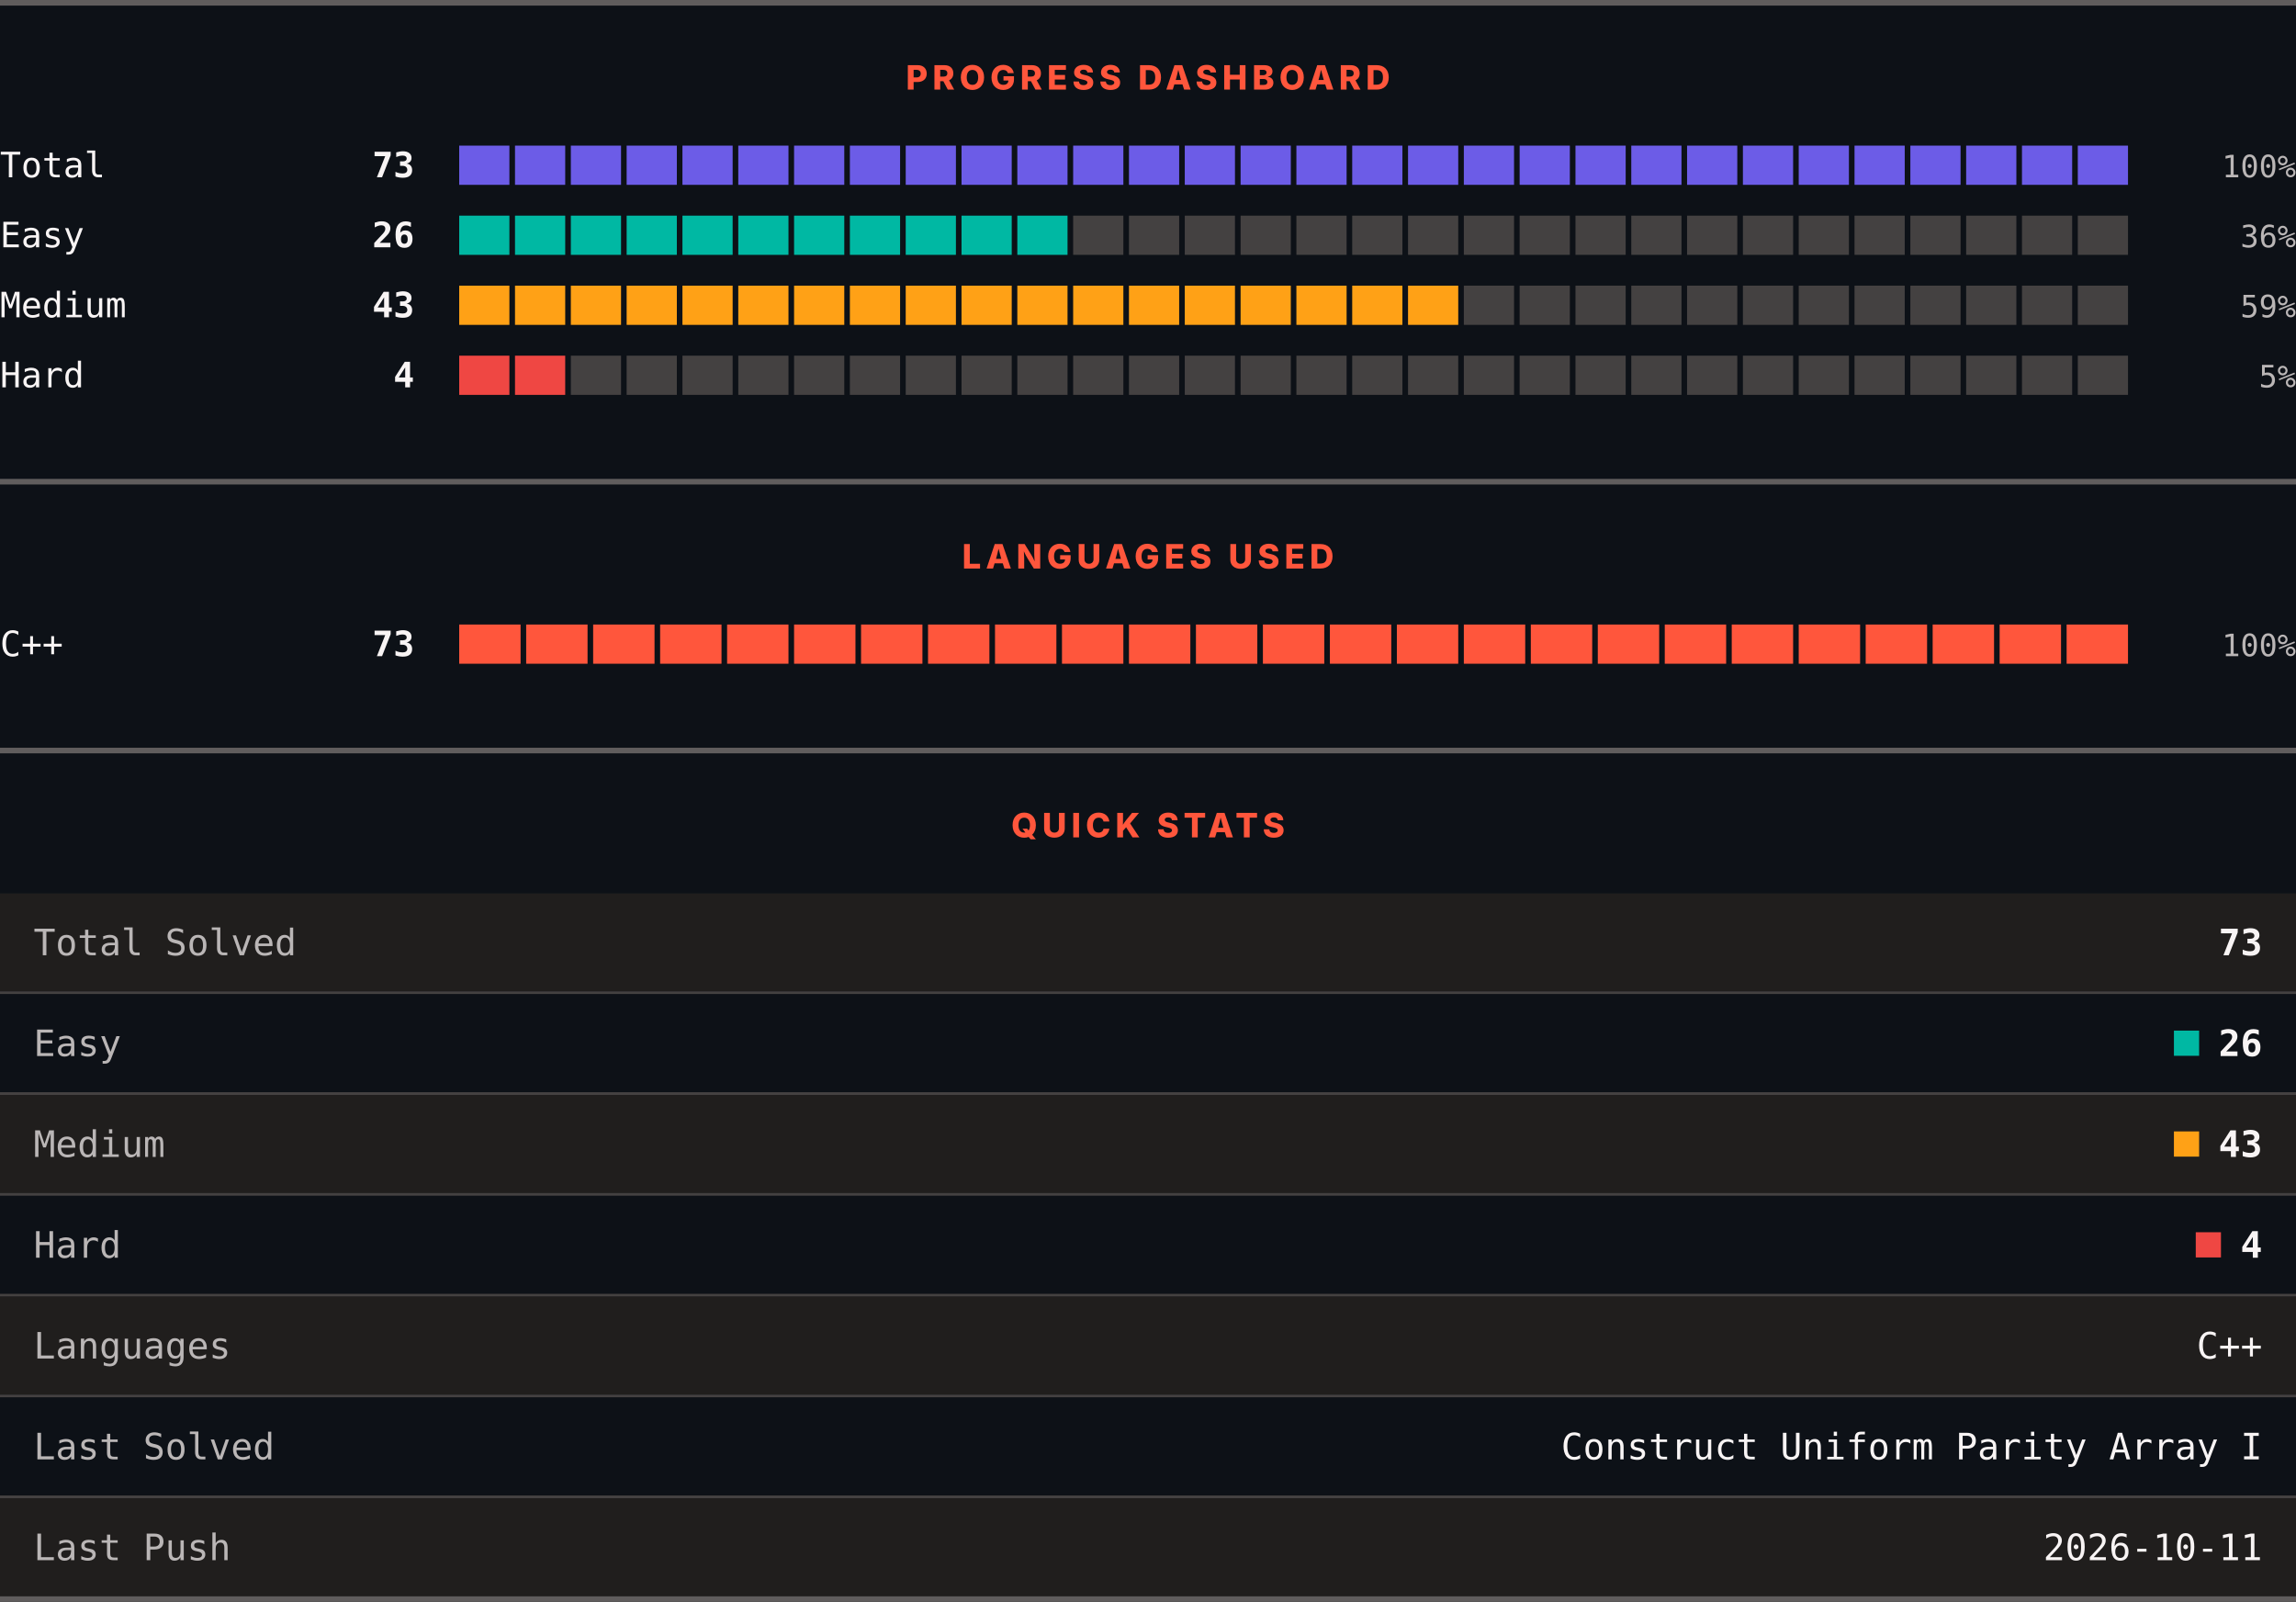
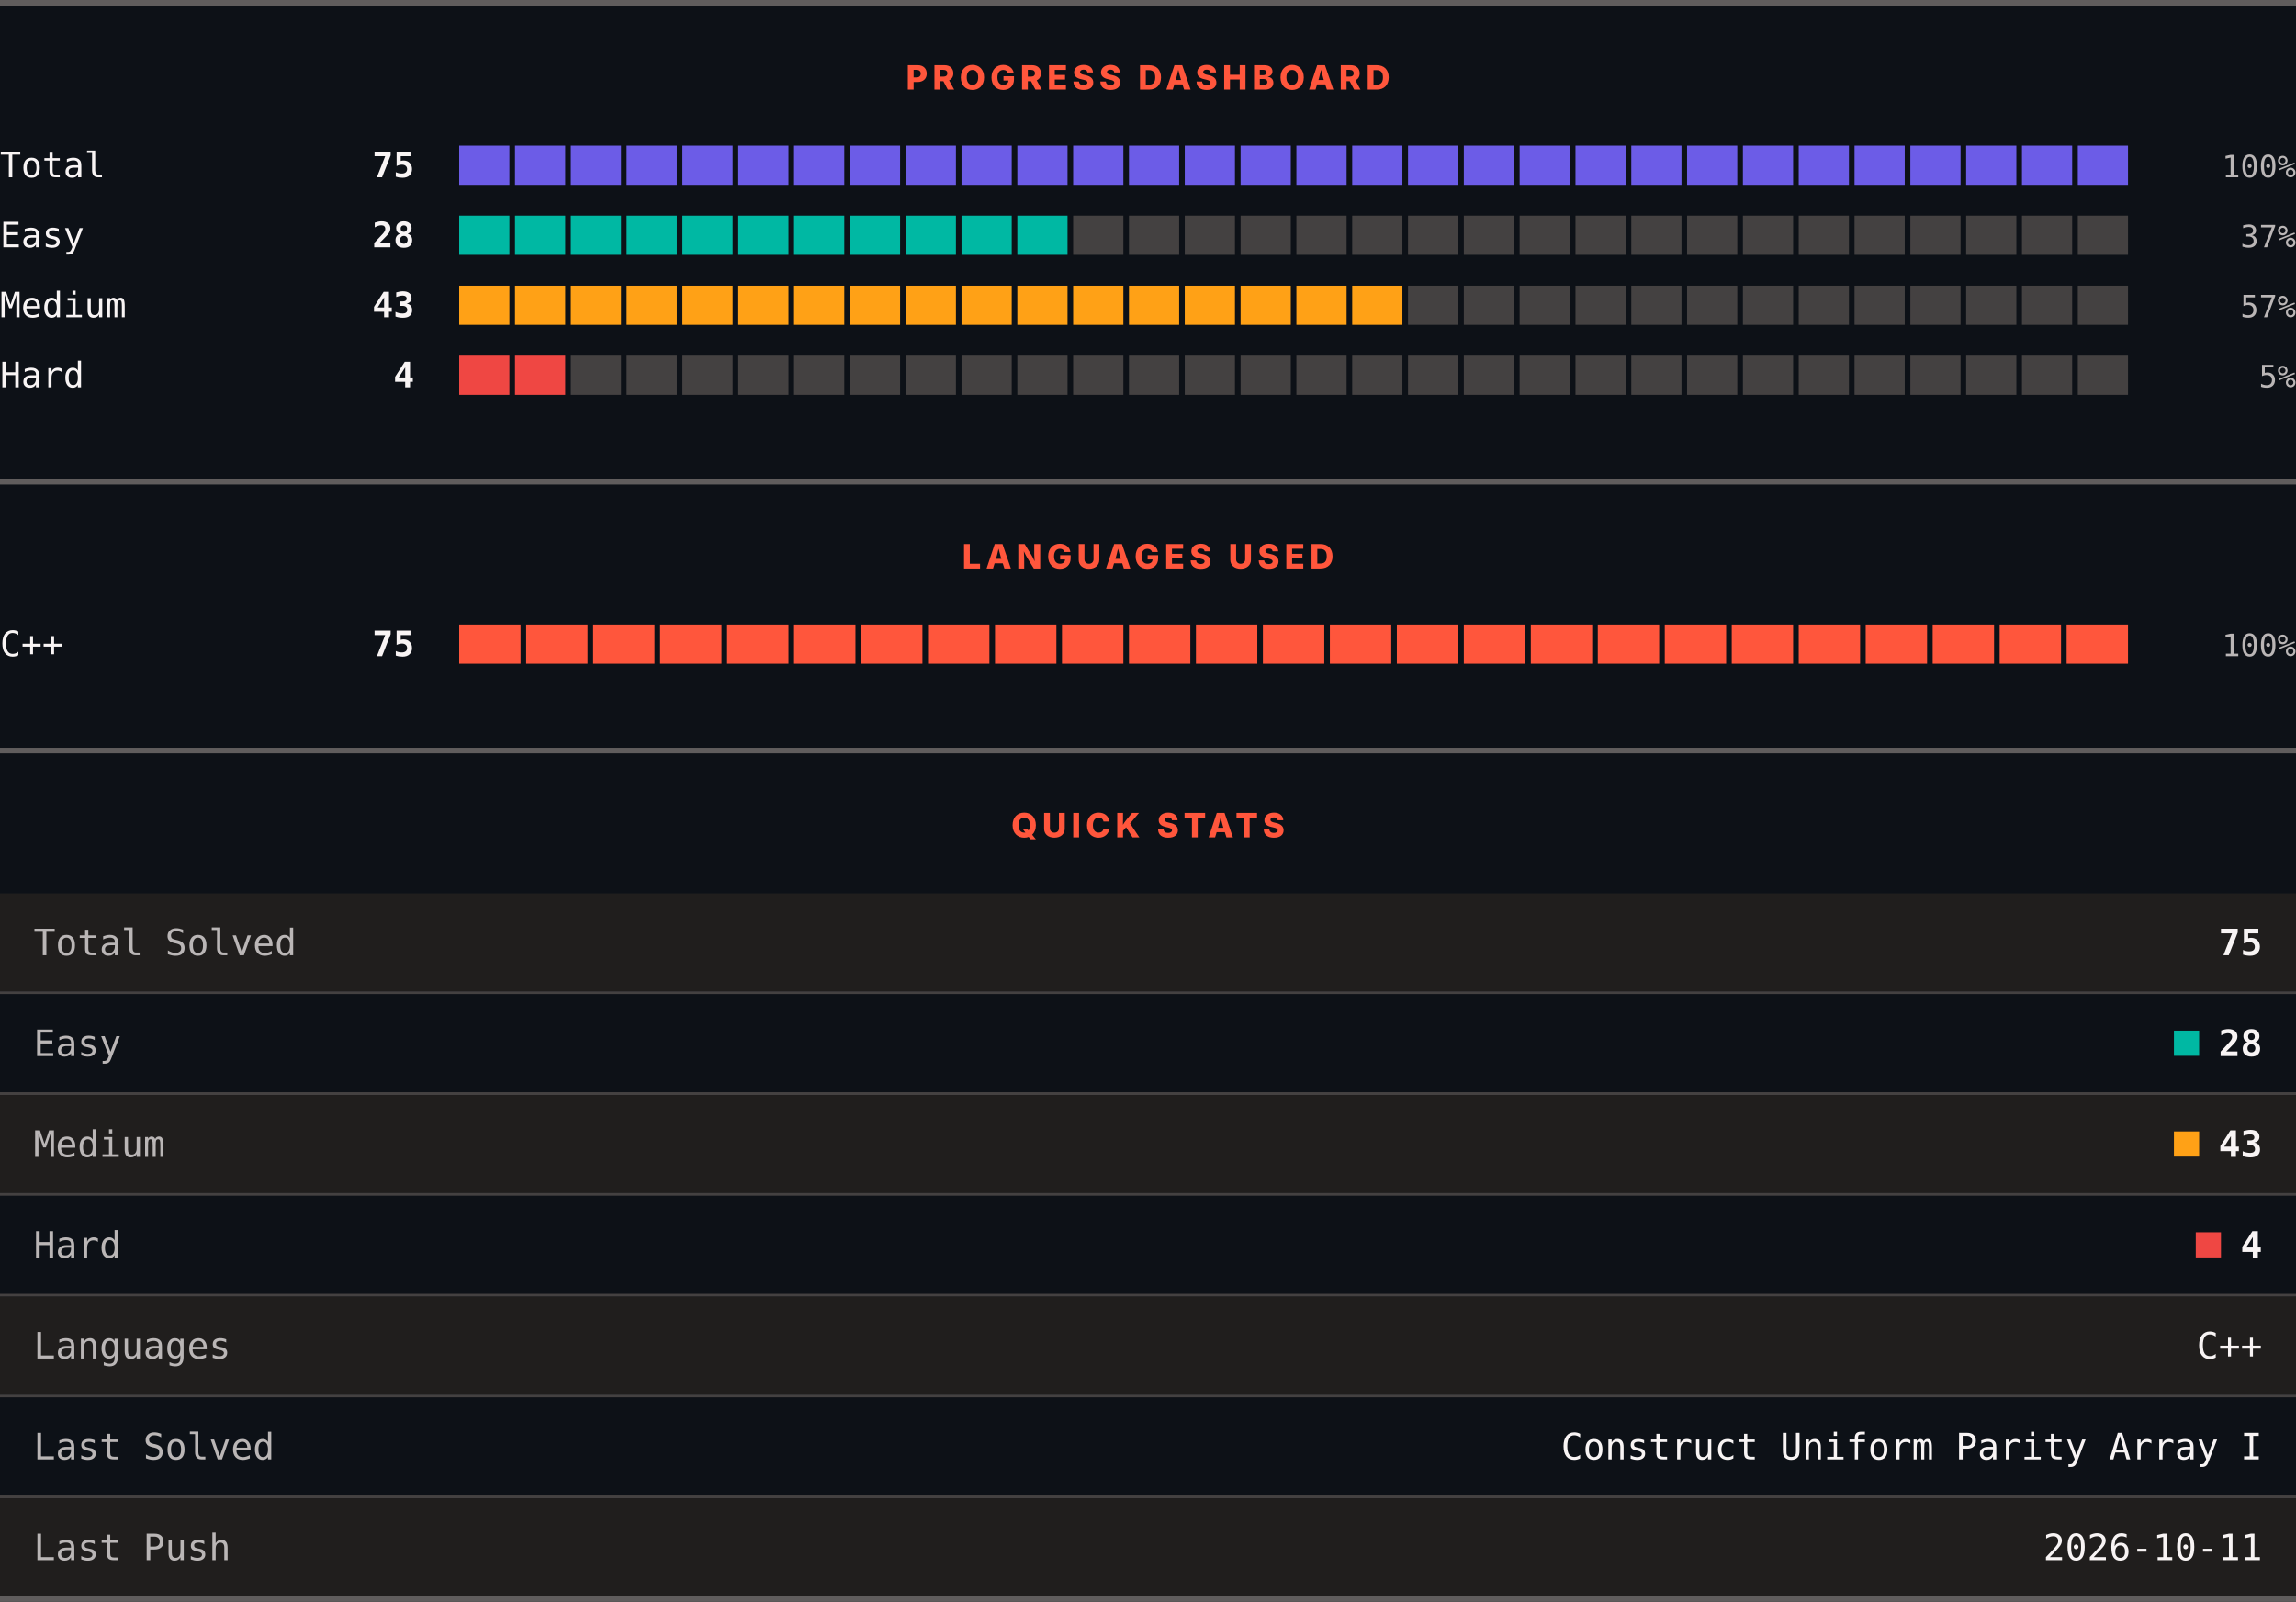
<svg xmlns="http://www.w3.org/2000/svg" width="820" height="572" viewBox="0 0 820 572" role="img" aria-label="LeetCode progress, languages and quick stats">
  <rect width="820" height="572" fill="#0d1117" />
  <rect x="0" y="0" width="820" height="2" fill="#605d5d" />
  <text x="410" y="32" text-anchor="middle" font-family="Archivo, system-ui, -apple-system, Segoe UI, sans-serif" font-size="12" font-weight="800" letter-spacing="1.68" fill="#ff563c">PROGRESS DASHBOARD</text>
  <text x="0" y="63.3" font-family="ui-monospace, SFMono-Regular, Menlo, Consolas, monospace" font-size="12.5" fill="#f8f4f4">Total</text>
-   <text x="148" y="63.3" text-anchor="end" font-family="ui-monospace, SFMono-Regular, Menlo, Consolas, monospace" font-size="12.5" font-weight="700" fill="#f8f4f4">73</text>
+   <text x="148" y="63.3" text-anchor="end" font-family="ui-monospace, SFMono-Regular, Menlo, Consolas, monospace" font-size="12.5" font-weight="700" fill="#f8f4f4">75</text>
  <rect x="164.00" y="52" width="17.93" height="14" fill="#6c5ce7" />
  <rect x="183.93" y="52" width="17.93" height="14" fill="#6c5ce7" />
  <rect x="203.87" y="52" width="17.93" height="14" fill="#6c5ce7" />
  <rect x="223.80" y="52" width="17.93" height="14" fill="#6c5ce7" />
  <rect x="243.73" y="52" width="17.93" height="14" fill="#6c5ce7" />
  <rect x="263.67" y="52" width="17.93" height="14" fill="#6c5ce7" />
  <rect x="283.60" y="52" width="17.93" height="14" fill="#6c5ce7" />
  <rect x="303.53" y="52" width="17.93" height="14" fill="#6c5ce7" />
  <rect x="323.47" y="52" width="17.93" height="14" fill="#6c5ce7" />
  <rect x="343.40" y="52" width="17.93" height="14" fill="#6c5ce7" />
  <rect x="363.33" y="52" width="17.93" height="14" fill="#6c5ce7" />
  <rect x="383.27" y="52" width="17.93" height="14" fill="#6c5ce7" />
  <rect x="403.20" y="52" width="17.93" height="14" fill="#6c5ce7" />
  <rect x="423.13" y="52" width="17.93" height="14" fill="#6c5ce7" />
  <rect x="443.07" y="52" width="17.93" height="14" fill="#6c5ce7" />
  <rect x="463.00" y="52" width="17.93" height="14" fill="#6c5ce7" />
  <rect x="482.93" y="52" width="17.93" height="14" fill="#6c5ce7" />
  <rect x="502.87" y="52" width="17.93" height="14" fill="#6c5ce7" />
  <rect x="522.80" y="52" width="17.93" height="14" fill="#6c5ce7" />
  <rect x="542.73" y="52" width="17.93" height="14" fill="#6c5ce7" />
  <rect x="562.67" y="52" width="17.93" height="14" fill="#6c5ce7" />
  <rect x="582.60" y="52" width="17.93" height="14" fill="#6c5ce7" />
  <rect x="602.53" y="52" width="17.93" height="14" fill="#6c5ce7" />
  <rect x="622.47" y="52" width="17.93" height="14" fill="#6c5ce7" />
  <rect x="642.40" y="52" width="17.93" height="14" fill="#6c5ce7" />
  <rect x="662.33" y="52" width="17.93" height="14" fill="#6c5ce7" />
  <rect x="682.27" y="52" width="17.93" height="14" fill="#6c5ce7" />
  <rect x="702.20" y="52" width="17.93" height="14" fill="#6c5ce7" />
  <rect x="722.13" y="52" width="17.93" height="14" fill="#6c5ce7" />
  <rect x="742.07" y="52" width="17.93" height="14" fill="#6c5ce7" />
  <text x="820" y="63.3" text-anchor="end" font-family="ui-monospace, SFMono-Regular, Menlo, Consolas, monospace" font-size="11" fill="#bab6b6">100%</text>
  <text x="0" y="88.3" font-family="ui-monospace, SFMono-Regular, Menlo, Consolas, monospace" font-size="12.5" fill="#f8f4f4">Easy</text>
-   <text x="148" y="88.3" text-anchor="end" font-family="ui-monospace, SFMono-Regular, Menlo, Consolas, monospace" font-size="12.5" font-weight="700" fill="#f8f4f4">26</text>
+   <text x="148" y="88.3" text-anchor="end" font-family="ui-monospace, SFMono-Regular, Menlo, Consolas, monospace" font-size="12.5" font-weight="700" fill="#f8f4f4">28</text>
  <rect x="164.00" y="77" width="17.93" height="14" fill="#00b8a3" />
  <rect x="183.93" y="77" width="17.93" height="14" fill="#00b8a3" />
  <rect x="203.87" y="77" width="17.93" height="14" fill="#00b8a3" />
  <rect x="223.80" y="77" width="17.93" height="14" fill="#00b8a3" />
  <rect x="243.73" y="77" width="17.93" height="14" fill="#00b8a3" />
  <rect x="263.67" y="77" width="17.93" height="14" fill="#00b8a3" />
  <rect x="283.60" y="77" width="17.93" height="14" fill="#00b8a3" />
  <rect x="303.53" y="77" width="17.93" height="14" fill="#00b8a3" />
  <rect x="323.47" y="77" width="17.93" height="14" fill="#00b8a3" />
  <rect x="343.40" y="77" width="17.93" height="14" fill="#00b8a3" />
  <rect x="363.33" y="77" width="17.93" height="14" fill="#00b8a3" />
  <rect x="383.27" y="77" width="17.93" height="14" fill="#444141" />
  <rect x="403.20" y="77" width="17.93" height="14" fill="#444141" />
  <rect x="423.13" y="77" width="17.93" height="14" fill="#444141" />
  <rect x="443.07" y="77" width="17.93" height="14" fill="#444141" />
  <rect x="463.00" y="77" width="17.93" height="14" fill="#444141" />
  <rect x="482.93" y="77" width="17.93" height="14" fill="#444141" />
  <rect x="502.87" y="77" width="17.93" height="14" fill="#444141" />
  <rect x="522.80" y="77" width="17.93" height="14" fill="#444141" />
  <rect x="542.73" y="77" width="17.93" height="14" fill="#444141" />
  <rect x="562.67" y="77" width="17.93" height="14" fill="#444141" />
  <rect x="582.60" y="77" width="17.93" height="14" fill="#444141" />
  <rect x="602.53" y="77" width="17.93" height="14" fill="#444141" />
  <rect x="622.47" y="77" width="17.93" height="14" fill="#444141" />
  <rect x="642.40" y="77" width="17.93" height="14" fill="#444141" />
  <rect x="662.33" y="77" width="17.93" height="14" fill="#444141" />
  <rect x="682.27" y="77" width="17.93" height="14" fill="#444141" />
  <rect x="702.20" y="77" width="17.93" height="14" fill="#444141" />
  <rect x="722.13" y="77" width="17.93" height="14" fill="#444141" />
  <rect x="742.07" y="77" width="17.93" height="14" fill="#444141" />
-   <text x="820" y="88.3" text-anchor="end" font-family="ui-monospace, SFMono-Regular, Menlo, Consolas, monospace" font-size="11" fill="#bab6b6">36%</text>
+   <text x="820" y="88.3" text-anchor="end" font-family="ui-monospace, SFMono-Regular, Menlo, Consolas, monospace" font-size="11" fill="#bab6b6">37%</text>
  <text x="0" y="113.3" font-family="ui-monospace, SFMono-Regular, Menlo, Consolas, monospace" font-size="12.5" fill="#f8f4f4">Medium</text>
  <text x="148" y="113.3" text-anchor="end" font-family="ui-monospace, SFMono-Regular, Menlo, Consolas, monospace" font-size="12.5" font-weight="700" fill="#f8f4f4">43</text>
  <rect x="164.00" y="102" width="17.93" height="14" fill="#ffa116" />
  <rect x="183.93" y="102" width="17.93" height="14" fill="#ffa116" />
  <rect x="203.87" y="102" width="17.93" height="14" fill="#ffa116" />
  <rect x="223.80" y="102" width="17.93" height="14" fill="#ffa116" />
  <rect x="243.73" y="102" width="17.93" height="14" fill="#ffa116" />
  <rect x="263.67" y="102" width="17.93" height="14" fill="#ffa116" />
  <rect x="283.60" y="102" width="17.93" height="14" fill="#ffa116" />
  <rect x="303.53" y="102" width="17.93" height="14" fill="#ffa116" />
  <rect x="323.47" y="102" width="17.93" height="14" fill="#ffa116" />
  <rect x="343.40" y="102" width="17.93" height="14" fill="#ffa116" />
  <rect x="363.33" y="102" width="17.93" height="14" fill="#ffa116" />
  <rect x="383.27" y="102" width="17.93" height="14" fill="#ffa116" />
  <rect x="403.20" y="102" width="17.93" height="14" fill="#ffa116" />
  <rect x="423.13" y="102" width="17.93" height="14" fill="#ffa116" />
  <rect x="443.07" y="102" width="17.93" height="14" fill="#ffa116" />
  <rect x="463.00" y="102" width="17.93" height="14" fill="#ffa116" />
  <rect x="482.93" y="102" width="17.93" height="14" fill="#ffa116" />
-   <rect x="502.87" y="102" width="17.93" height="14" fill="#ffa116" />
+   <rect x="502.87" y="102" width="17.93" height="14" fill="#444141" />
  <rect x="522.80" y="102" width="17.93" height="14" fill="#444141" />
  <rect x="542.73" y="102" width="17.93" height="14" fill="#444141" />
  <rect x="562.67" y="102" width="17.93" height="14" fill="#444141" />
  <rect x="582.60" y="102" width="17.93" height="14" fill="#444141" />
  <rect x="602.53" y="102" width="17.93" height="14" fill="#444141" />
  <rect x="622.47" y="102" width="17.93" height="14" fill="#444141" />
  <rect x="642.40" y="102" width="17.93" height="14" fill="#444141" />
  <rect x="662.33" y="102" width="17.93" height="14" fill="#444141" />
  <rect x="682.27" y="102" width="17.93" height="14" fill="#444141" />
  <rect x="702.20" y="102" width="17.93" height="14" fill="#444141" />
  <rect x="722.13" y="102" width="17.93" height="14" fill="#444141" />
  <rect x="742.07" y="102" width="17.93" height="14" fill="#444141" />
-   <text x="820" y="113.3" text-anchor="end" font-family="ui-monospace, SFMono-Regular, Menlo, Consolas, monospace" font-size="11" fill="#bab6b6">59%</text>
+   <text x="820" y="113.3" text-anchor="end" font-family="ui-monospace, SFMono-Regular, Menlo, Consolas, monospace" font-size="11" fill="#bab6b6">57%</text>
  <text x="0" y="138.3" font-family="ui-monospace, SFMono-Regular, Menlo, Consolas, monospace" font-size="12.5" fill="#f8f4f4">Hard</text>
  <text x="148" y="138.3" text-anchor="end" font-family="ui-monospace, SFMono-Regular, Menlo, Consolas, monospace" font-size="12.5" font-weight="700" fill="#f8f4f4">4</text>
  <rect x="164.00" y="127" width="17.93" height="14" fill="#ef4743" />
  <rect x="183.93" y="127" width="17.93" height="14" fill="#ef4743" />
  <rect x="203.87" y="127" width="17.93" height="14" fill="#444141" />
  <rect x="223.80" y="127" width="17.93" height="14" fill="#444141" />
  <rect x="243.73" y="127" width="17.93" height="14" fill="#444141" />
  <rect x="263.67" y="127" width="17.93" height="14" fill="#444141" />
  <rect x="283.60" y="127" width="17.93" height="14" fill="#444141" />
  <rect x="303.53" y="127" width="17.93" height="14" fill="#444141" />
  <rect x="323.47" y="127" width="17.93" height="14" fill="#444141" />
  <rect x="343.40" y="127" width="17.93" height="14" fill="#444141" />
  <rect x="363.33" y="127" width="17.93" height="14" fill="#444141" />
  <rect x="383.27" y="127" width="17.93" height="14" fill="#444141" />
  <rect x="403.20" y="127" width="17.93" height="14" fill="#444141" />
  <rect x="423.13" y="127" width="17.93" height="14" fill="#444141" />
  <rect x="443.07" y="127" width="17.93" height="14" fill="#444141" />
  <rect x="463.00" y="127" width="17.93" height="14" fill="#444141" />
  <rect x="482.93" y="127" width="17.93" height="14" fill="#444141" />
  <rect x="502.87" y="127" width="17.93" height="14" fill="#444141" />
  <rect x="522.80" y="127" width="17.93" height="14" fill="#444141" />
  <rect x="542.73" y="127" width="17.93" height="14" fill="#444141" />
  <rect x="562.67" y="127" width="17.93" height="14" fill="#444141" />
  <rect x="582.60" y="127" width="17.93" height="14" fill="#444141" />
  <rect x="602.53" y="127" width="17.93" height="14" fill="#444141" />
  <rect x="622.47" y="127" width="17.93" height="14" fill="#444141" />
  <rect x="642.40" y="127" width="17.93" height="14" fill="#444141" />
  <rect x="662.33" y="127" width="17.93" height="14" fill="#444141" />
  <rect x="682.27" y="127" width="17.93" height="14" fill="#444141" />
  <rect x="702.20" y="127" width="17.93" height="14" fill="#444141" />
  <rect x="722.13" y="127" width="17.93" height="14" fill="#444141" />
  <rect x="742.07" y="127" width="17.93" height="14" fill="#444141" />
  <text x="820" y="138.3" text-anchor="end" font-family="ui-monospace, SFMono-Regular, Menlo, Consolas, monospace" font-size="11" fill="#bab6b6">5%</text>
  <rect x="0" y="171" width="820" height="2" fill="#605d5d" />
  <text x="410" y="203" text-anchor="middle" font-family="Archivo, system-ui, -apple-system, Segoe UI, sans-serif" font-size="12" font-weight="800" letter-spacing="1.68" fill="#ff563c">LANGUAGES USED</text>
  <text x="0" y="234.3" font-family="ui-monospace, SFMono-Regular, Menlo, Consolas, monospace" font-size="12.5" fill="#f8f4f4">C++</text>
-   <text x="148" y="234.3" text-anchor="end" font-family="ui-monospace, SFMono-Regular, Menlo, Consolas, monospace" font-size="12.5" font-weight="700" fill="#f8f4f4">73</text>
+   <text x="148" y="234.3" text-anchor="end" font-family="ui-monospace, SFMono-Regular, Menlo, Consolas, monospace" font-size="12.5" font-weight="700" fill="#f8f4f4">75</text>
  <rect x="164.00" y="223" width="21.92" height="14" fill="#ff563c" />
  <rect x="187.92" y="223" width="21.92" height="14" fill="#ff563c" />
  <rect x="211.84" y="223" width="21.92" height="14" fill="#ff563c" />
  <rect x="235.76" y="223" width="21.92" height="14" fill="#ff563c" />
  <rect x="259.68" y="223" width="21.92" height="14" fill="#ff563c" />
  <rect x="283.60" y="223" width="21.92" height="14" fill="#ff563c" />
  <rect x="307.52" y="223" width="21.92" height="14" fill="#ff563c" />
  <rect x="331.44" y="223" width="21.92" height="14" fill="#ff563c" />
  <rect x="355.36" y="223" width="21.92" height="14" fill="#ff563c" />
  <rect x="379.28" y="223" width="21.92" height="14" fill="#ff563c" />
  <rect x="403.20" y="223" width="21.92" height="14" fill="#ff563c" />
  <rect x="427.12" y="223" width="21.92" height="14" fill="#ff563c" />
  <rect x="451.04" y="223" width="21.92" height="14" fill="#ff563c" />
  <rect x="474.96" y="223" width="21.92" height="14" fill="#ff563c" />
  <rect x="498.88" y="223" width="21.92" height="14" fill="#ff563c" />
  <rect x="522.80" y="223" width="21.92" height="14" fill="#ff563c" />
  <rect x="546.72" y="223" width="21.92" height="14" fill="#ff563c" />
  <rect x="570.64" y="223" width="21.92" height="14" fill="#ff563c" />
  <rect x="594.56" y="223" width="21.92" height="14" fill="#ff563c" />
  <rect x="618.48" y="223" width="21.92" height="14" fill="#ff563c" />
  <rect x="642.40" y="223" width="21.92" height="14" fill="#ff563c" />
  <rect x="666.32" y="223" width="21.92" height="14" fill="#ff563c" />
  <rect x="690.24" y="223" width="21.92" height="14" fill="#ff563c" />
  <rect x="714.16" y="223" width="21.92" height="14" fill="#ff563c" />
  <rect x="738.08" y="223" width="21.92" height="14" fill="#ff563c" />
  <text x="820" y="234.3" text-anchor="end" font-family="ui-monospace, SFMono-Regular, Menlo, Consolas, monospace" font-size="11" fill="#bab6b6">100%</text>
  <rect x="0" y="267" width="820" height="2" fill="#605d5d" />
  <text x="410" y="299" text-anchor="middle" font-family="Archivo, system-ui, -apple-system, Segoe UI, sans-serif" font-size="12" font-weight="800" letter-spacing="1.68" fill="#ff563c">QUICK STATS</text>
  <rect x="0" y="319" width="820" height="35" fill="#201e1d" />
  <text x="12" y="341.1" font-family="ui-monospace, SFMono-Regular, Menlo, Consolas, monospace" font-size="13" fill="#bab6b6">Total Solved</text>
-   <text x="808" y="341.1" text-anchor="end" font-family="ui-monospace, SFMono-Regular, Menlo, Consolas, monospace" font-size="13" font-weight="700" fill="#f8f4f4">73</text>
+   <text x="808" y="341.1" text-anchor="end" font-family="ui-monospace, SFMono-Regular, Menlo, Consolas, monospace" font-size="13" font-weight="700" fill="#f8f4f4">75</text>
  <rect x="0" y="354" width="820" height="1" fill="#444141" />
  <rect x="0" y="355" width="820" height="35" fill="#0d1117" />
  <text x="12" y="377.1" font-family="ui-monospace, SFMono-Regular, Menlo, Consolas, monospace" font-size="13" fill="#bab6b6">Easy</text>
  <rect x="776.4" y="368" width="9" height="9" fill="#00b8a3" />
-   <text x="808" y="377.1" text-anchor="end" font-family="ui-monospace, SFMono-Regular, Menlo, Consolas, monospace" font-size="13" font-weight="700" fill="#f8f4f4">26</text>
+   <text x="808" y="377.1" text-anchor="end" font-family="ui-monospace, SFMono-Regular, Menlo, Consolas, monospace" font-size="13" font-weight="700" fill="#f8f4f4">28</text>
  <rect x="0" y="390" width="820" height="1" fill="#444141" />
  <rect x="0" y="391" width="820" height="35" fill="#201e1d" />
  <text x="12" y="413.1" font-family="ui-monospace, SFMono-Regular, Menlo, Consolas, monospace" font-size="13" fill="#bab6b6">Medium</text>
  <rect x="776.4" y="404" width="9" height="9" fill="#ffa116" />
  <text x="808" y="413.1" text-anchor="end" font-family="ui-monospace, SFMono-Regular, Menlo, Consolas, monospace" font-size="13" font-weight="700" fill="#f8f4f4">43</text>
  <rect x="0" y="426" width="820" height="1" fill="#444141" />
  <rect x="0" y="427" width="820" height="35" fill="#0d1117" />
  <text x="12" y="449.1" font-family="ui-monospace, SFMono-Regular, Menlo, Consolas, monospace" font-size="13" fill="#bab6b6">Hard</text>
  <rect x="784.2" y="440" width="9" height="9" fill="#ef4743" />
  <text x="808" y="449.1" text-anchor="end" font-family="ui-monospace, SFMono-Regular, Menlo, Consolas, monospace" font-size="13" font-weight="700" fill="#f8f4f4">4</text>
  <rect x="0" y="462" width="820" height="1" fill="#444141" />
  <rect x="0" y="463" width="820" height="35" fill="#201e1d" />
  <text x="12" y="485.1" font-family="ui-monospace, SFMono-Regular, Menlo, Consolas, monospace" font-size="13" fill="#bab6b6">Languages</text>
  <text x="808" y="485.1" text-anchor="end" font-family="ui-monospace, SFMono-Regular, Menlo, Consolas, monospace" font-size="13" fill="#f8f4f4">C++</text>
  <rect x="0" y="498" width="820" height="1" fill="#444141" />
  <rect x="0" y="499" width="820" height="35" fill="#0d1117" />
  <text x="12" y="521.1" font-family="ui-monospace, SFMono-Regular, Menlo, Consolas, monospace" font-size="13" fill="#bab6b6">Last Solved</text>
  <text x="808" y="521.1" text-anchor="end" font-family="ui-monospace, SFMono-Regular, Menlo, Consolas, monospace" font-size="13" fill="#f8f4f4">Construct Uniform Parity Array I</text>
  <rect x="0" y="534" width="820" height="1" fill="#444141" />
  <rect x="0" y="535" width="820" height="35" fill="#201e1d" />
  <text x="12" y="557.1" font-family="ui-monospace, SFMono-Regular, Menlo, Consolas, monospace" font-size="13" fill="#bab6b6">Last Push</text>
  <text x="808" y="557.1" text-anchor="end" font-family="ui-monospace, SFMono-Regular, Menlo, Consolas, monospace" font-size="13" fill="#f8f4f4">2026-10-11</text>
  <rect x="0" y="570" width="820" height="2" fill="#605d5d" />
</svg>
